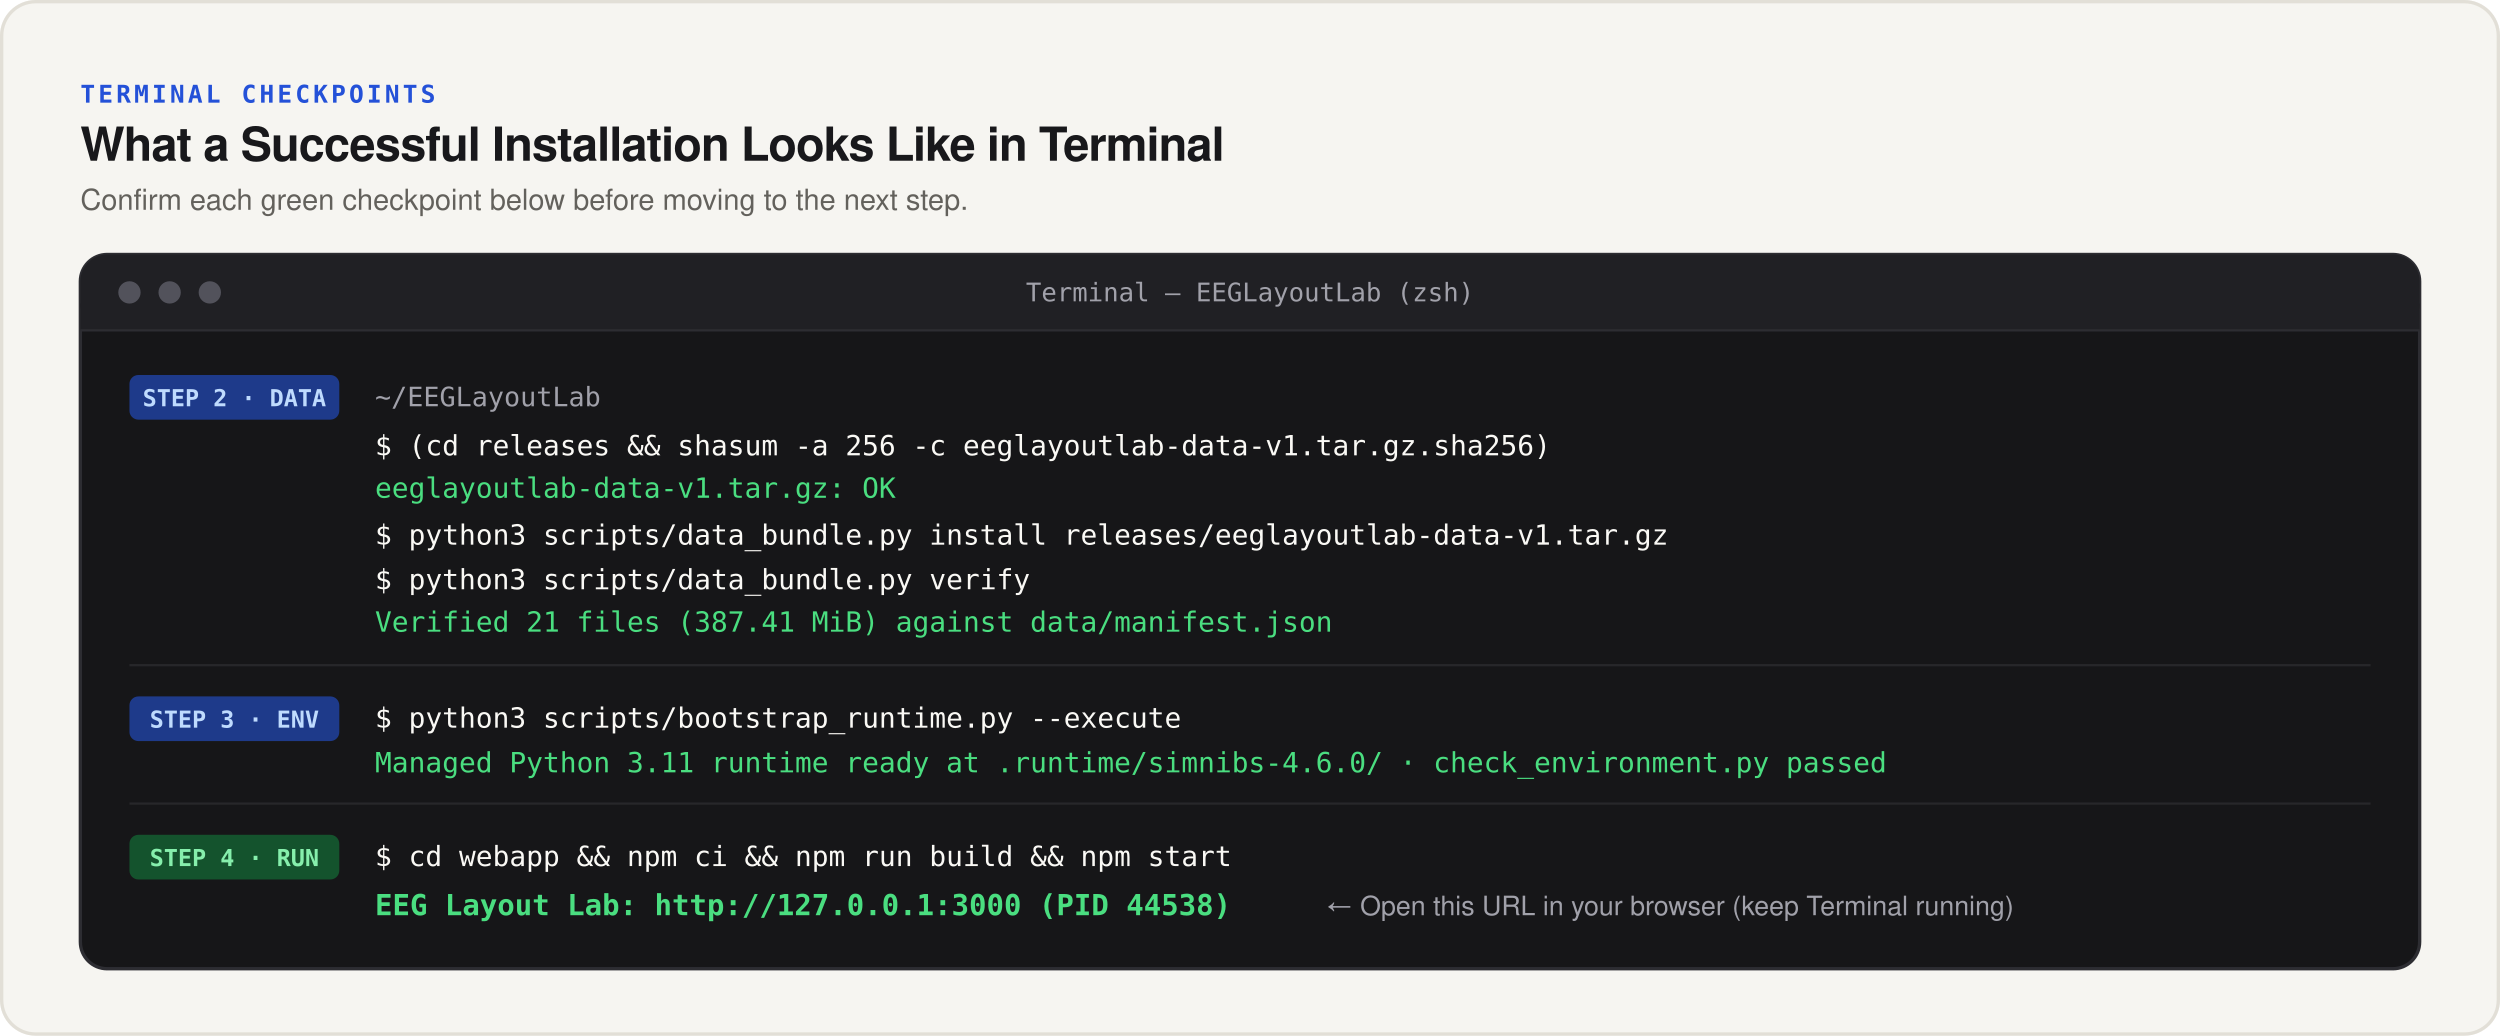
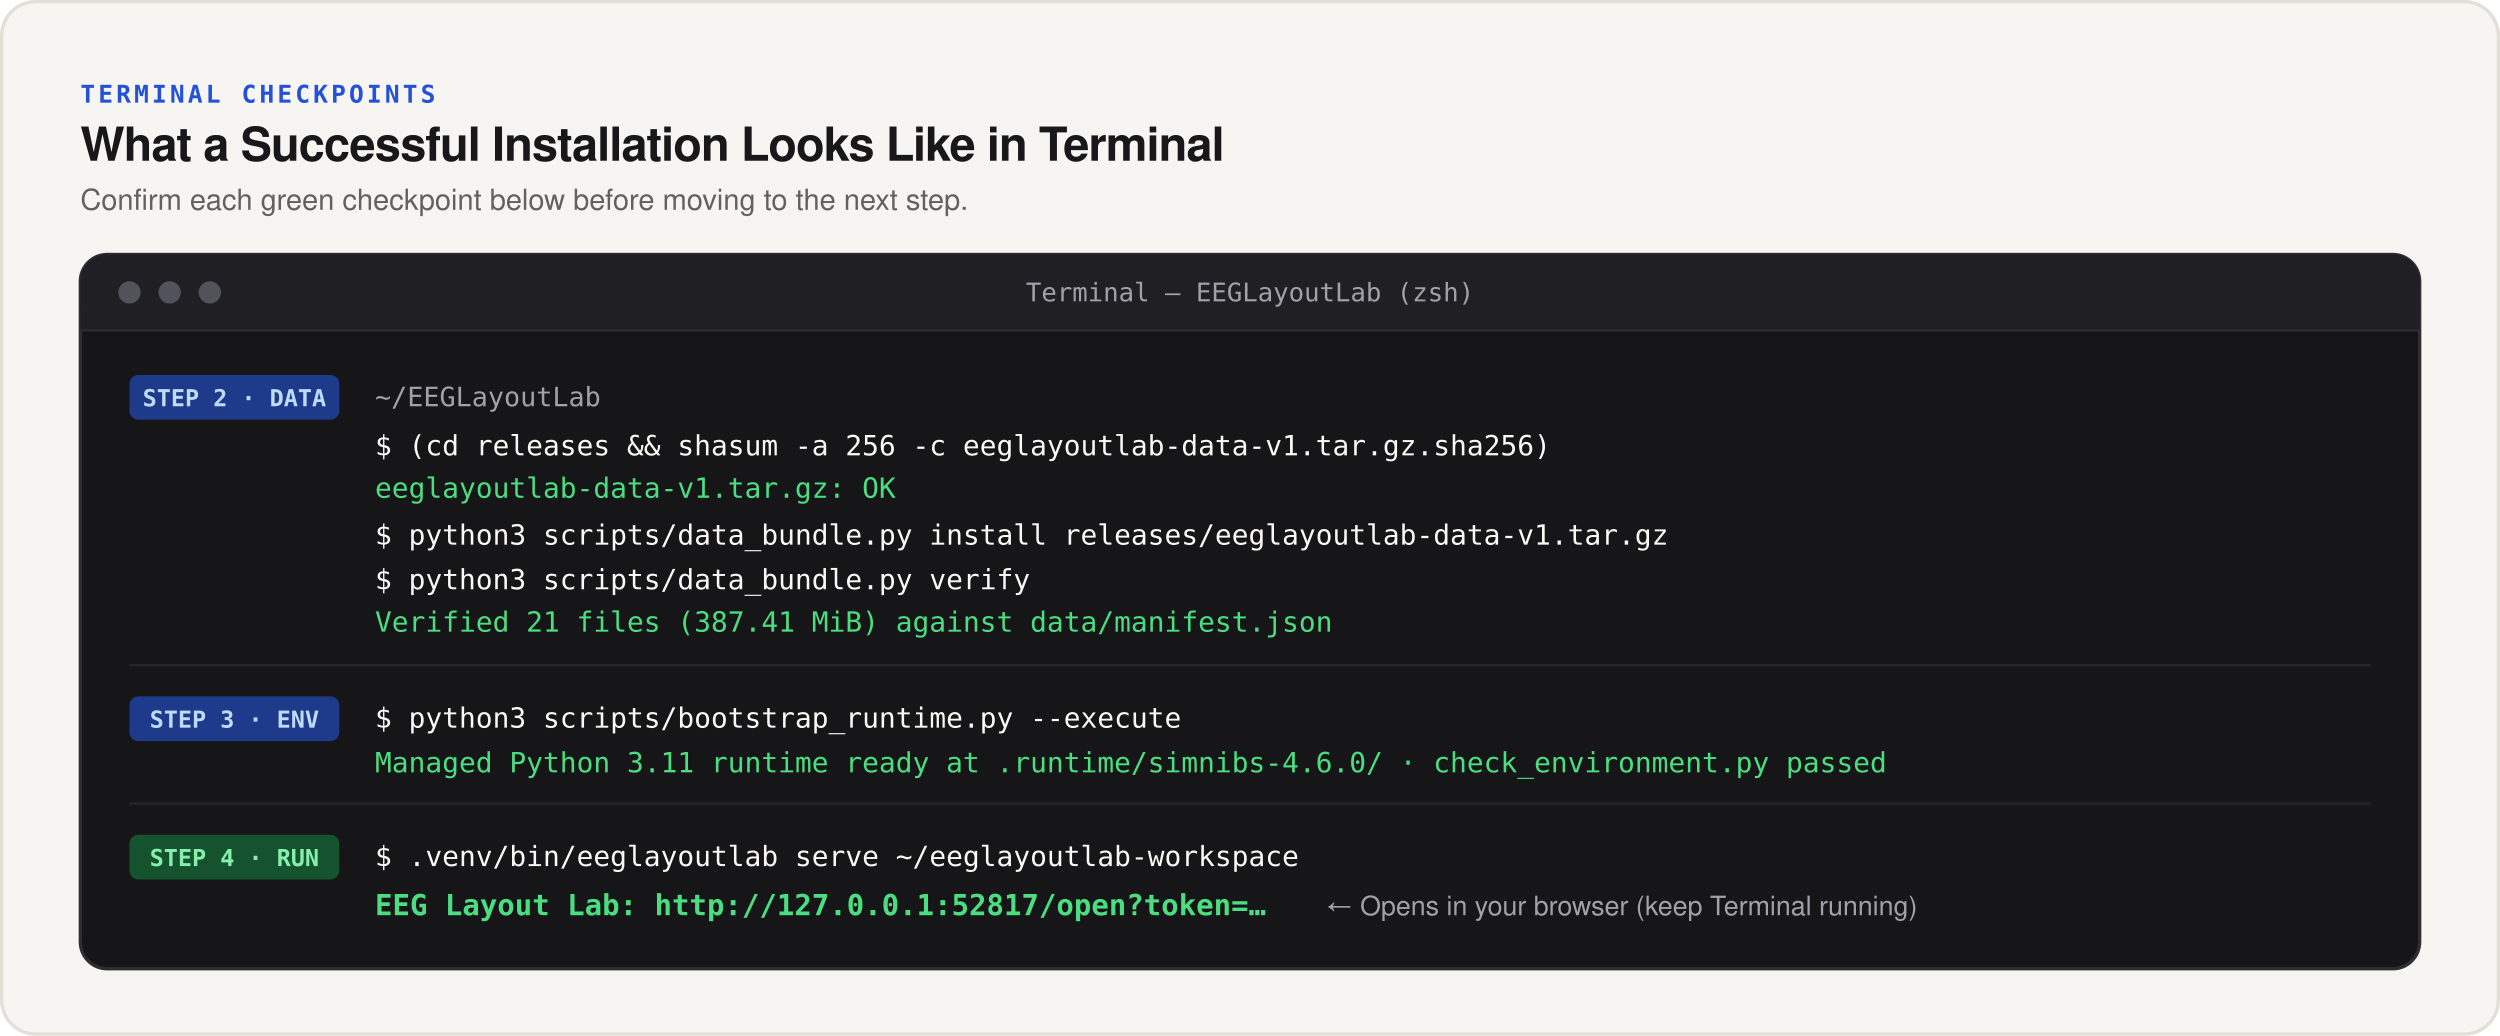
<svg xmlns="http://www.w3.org/2000/svg" width="1120" height="464" viewBox="0 0 1120 464" fill="none">
  <rect width="1120" height="464" rx="16" fill="#F6F5F1" />
  <rect x="0.75" y="0.75" width="1118.5" height="462.5" rx="15.25" stroke="#E2DFD7" stroke-width="1.5" />
  <g transform="translate(36, 30)">
    <text x="0" y="16" font-family="ui-monospace, SFMono-Regular, Menlo, Consolas, monospace" font-size="11" font-weight="600" letter-spacing="1.4" fill="#2451D8">TERMINAL CHECKPOINTS</text>
    <text x="0" y="42" font-family="-apple-system, BlinkMacSystemFont, 'Segoe UI', Helvetica, Arial, sans-serif" font-size="21" font-weight="700" letter-spacing="-0.4" fill="#18181B">What a Successful Installation Looks Like in Terminal</text>
    <text x="0" y="64" font-family="-apple-system, BlinkMacSystemFont, 'Segoe UI', Helvetica, Arial, sans-serif" font-size="13" fill="#63615C">Confirm each green checkpoint below before moving to the next step.</text>
  </g>
  <rect x="36" y="114" width="1048" height="320" rx="12" fill="#161618" stroke="#2D2D32" stroke-width="1.5" />
  <rect x="36" y="114" width="1048" height="34" rx="12" fill="#202024" />
  <rect x="36" y="136" width="1048" height="12" fill="#202024" />
  <line x1="36" y1="148" x2="1084" y2="148" stroke="#2D2D32" />
  <circle cx="58" cy="131" r="5" fill="#52525B" />
  <circle cx="76" cy="131" r="5" fill="#52525B" />
  <circle cx="94" cy="131" r="5" fill="#52525B" />
  <text x="560" y="135" text-anchor="middle" font-family="ui-monospace, SFMono-Regular, Menlo, Consolas, monospace" font-size="11.5" fill="#A1A1AA">Terminal — EEGLayoutLab (zsh)</text>
  <g transform="translate(58, 168)">
    <rect x="0" y="0" width="94" height="20" rx="4" fill="#1E3A8A" />
    <text x="47" y="14" text-anchor="middle" font-family="ui-monospace, SFMono-Regular, Menlo, Consolas, monospace" font-size="10.5" font-weight="700" fill="#BFDBFE">STEP 2 · DATA</text>
    <text x="110" y="14" font-family="ui-monospace, SFMono-Regular, Menlo, Consolas, monospace" font-size="12" fill="#A1A1AA">~/EEGLayoutLab</text>
    <text x="110" y="36" font-family="ui-monospace, SFMono-Regular, Menlo, Consolas, monospace" font-size="12.5" fill="#FAF9F5">$ (cd releases &amp;&amp; shasum -a 256 -c eeglayoutlab-data-v1.tar.gz.sha256)</text>
    <text x="110" y="55" font-family="ui-monospace, SFMono-Regular, Menlo, Consolas, monospace" font-size="12.5" fill="#4ADE80">eeglayoutlab-data-v1.tar.gz: OK</text>
    <text x="110" y="76" font-family="ui-monospace, SFMono-Regular, Menlo, Consolas, monospace" font-size="12.5" fill="#FAF9F5">$ python3 scripts/data_bundle.py install releases/eeglayoutlab-data-v1.tar.gz</text>
    <text x="110" y="96" font-family="ui-monospace, SFMono-Regular, Menlo, Consolas, monospace" font-size="12.5" fill="#FAF9F5">$ python3 scripts/data_bundle.py verify</text>
    <text x="110" y="115" font-family="ui-monospace, SFMono-Regular, Menlo, Consolas, monospace" font-size="12.5" fill="#4ADE80">Verified 21 files (387.41 MiB) against data/manifest.json</text>
  </g>
  <line x1="58" y1="298" x2="1062" y2="298" stroke="#27272A" />
  <g transform="translate(58, 312)">
    <rect x="0" y="0" width="94" height="20" rx="4" fill="#1E3A8A" />
    <text x="47" y="14" text-anchor="middle" font-family="ui-monospace, SFMono-Regular, Menlo, Consolas, monospace" font-size="10.5" font-weight="700" fill="#BFDBFE">STEP 3 · ENV</text>
    <text x="110" y="14" font-family="ui-monospace, SFMono-Regular, Menlo, Consolas, monospace" font-size="12.5" fill="#FAF9F5">$ python3 scripts/bootstrap_runtime.py --execute</text>
    <text x="110" y="34" font-family="ui-monospace, SFMono-Regular, Menlo, Consolas, monospace" font-size="12.5" fill="#4ADE80">Managed Python 3.11 runtime ready at .runtime/simnibs-4.6.0/ · check_environment.py passed</text>
  </g>
  <line x1="58" y1="360" x2="1062" y2="360" stroke="#27272A" />
  <g transform="translate(58, 374)">
    <rect x="0" y="0" width="94" height="20" rx="4" fill="#14532D" />
    <text x="47" y="14" text-anchor="middle" font-family="ui-monospace, SFMono-Regular, Menlo, Consolas, monospace" font-size="10.5" font-weight="700" fill="#86EFAC">STEP 4 · RUN</text>
-     <text x="110" y="14" font-family="ui-monospace, SFMono-Regular, Menlo, Consolas, monospace" font-size="12.5" fill="#FAF9F5">$ cd webapp &amp;&amp; npm ci &amp;&amp; npm run build &amp;&amp; npm start</text>
-     <text x="110" y="36" font-family="ui-monospace, SFMono-Regular, Menlo, Consolas, monospace" font-size="13" font-weight="600" fill="#4ADE80">EEG Layout Lab: http://127.0.0.1:3000 (PID 44538)</text>
-     <text x="536" y="36" font-family="-apple-system, BlinkMacSystemFont, 'Segoe UI', Helvetica, Arial, sans-serif" font-size="12" fill="#A1A1AA">← Open this URL in your browser (keep Terminal running)</text>
+     <text x="110" y="14" font-family="ui-monospace, SFMono-Regular, Menlo, Consolas, monospace" font-size="12.5" fill="#FAF9F5">$ .venv/bin/eeglayoutlab serve ~/eeglayoutlab-workspace</text>
+     <text x="110" y="36" font-family="ui-monospace, SFMono-Regular, Menlo, Consolas, monospace" font-size="13" font-weight="600" fill="#4ADE80">EEG Layout Lab: http://127.0.0.1:52817/open?token=…</text>
+     <text x="536" y="36" font-family="-apple-system, BlinkMacSystemFont, 'Segoe UI', Helvetica, Arial, sans-serif" font-size="12" fill="#A1A1AA">← Opens in your browser (keep Terminal running)</text>
  </g>
</svg>
